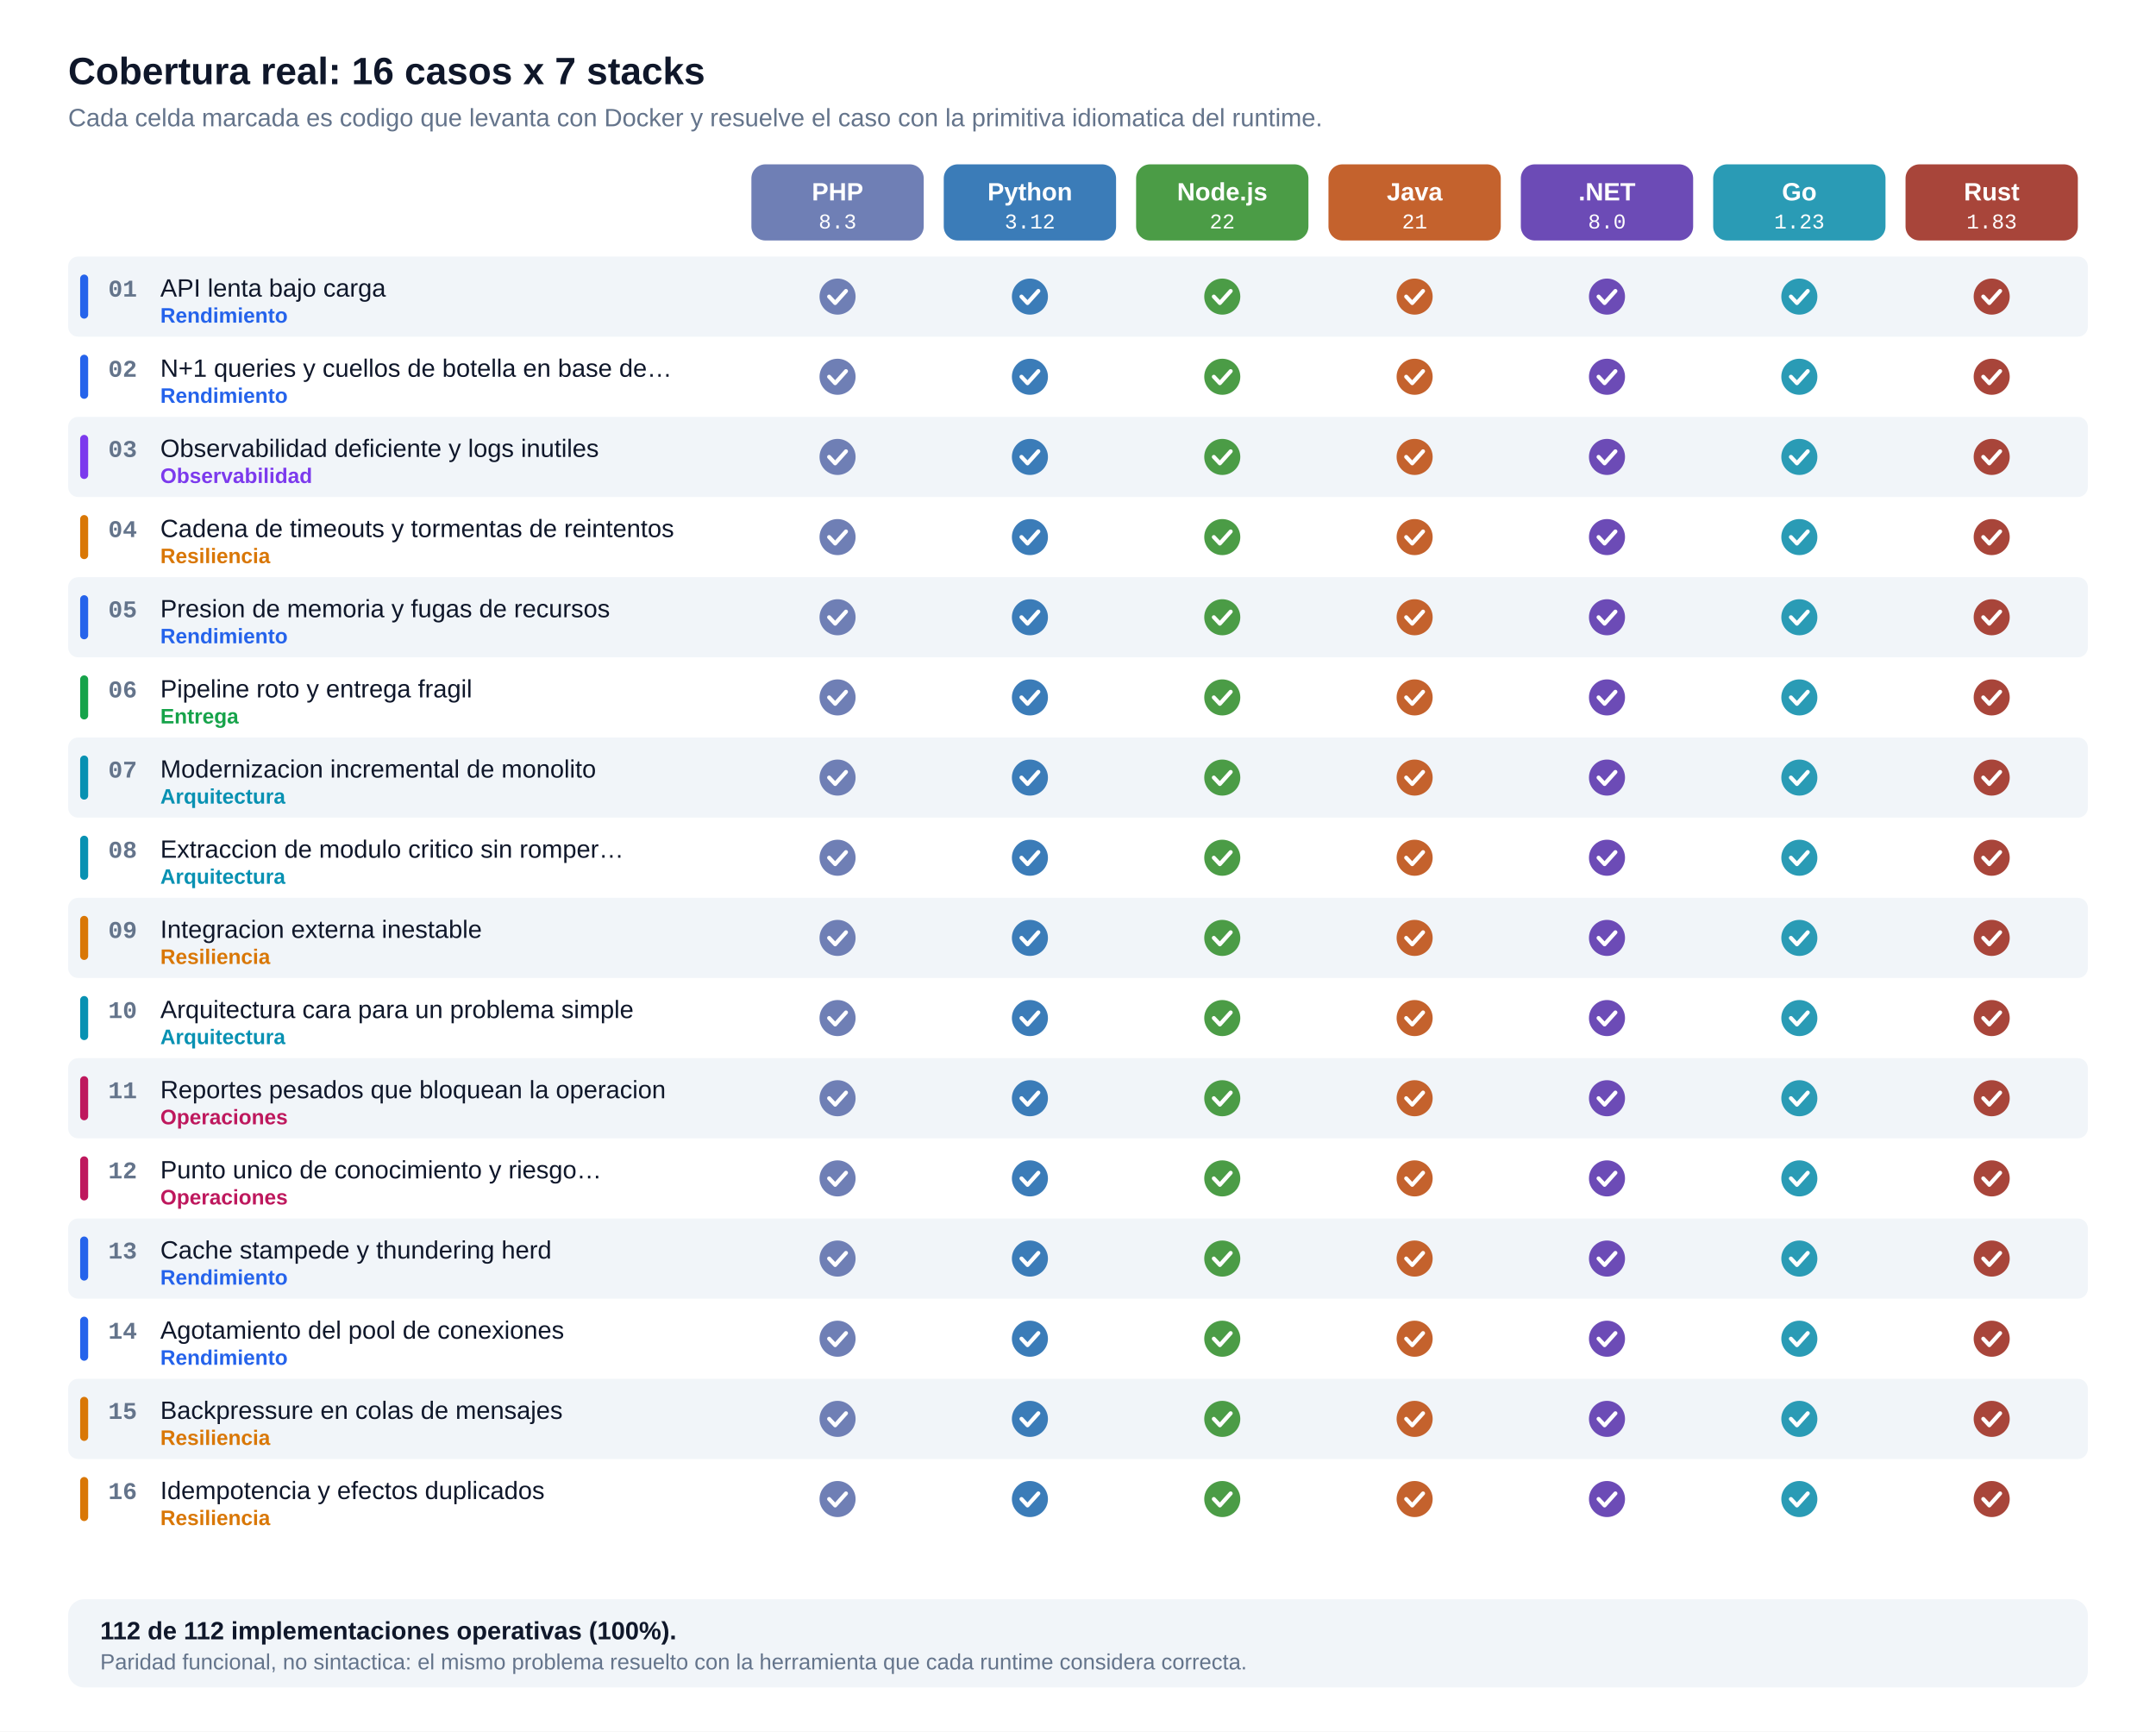
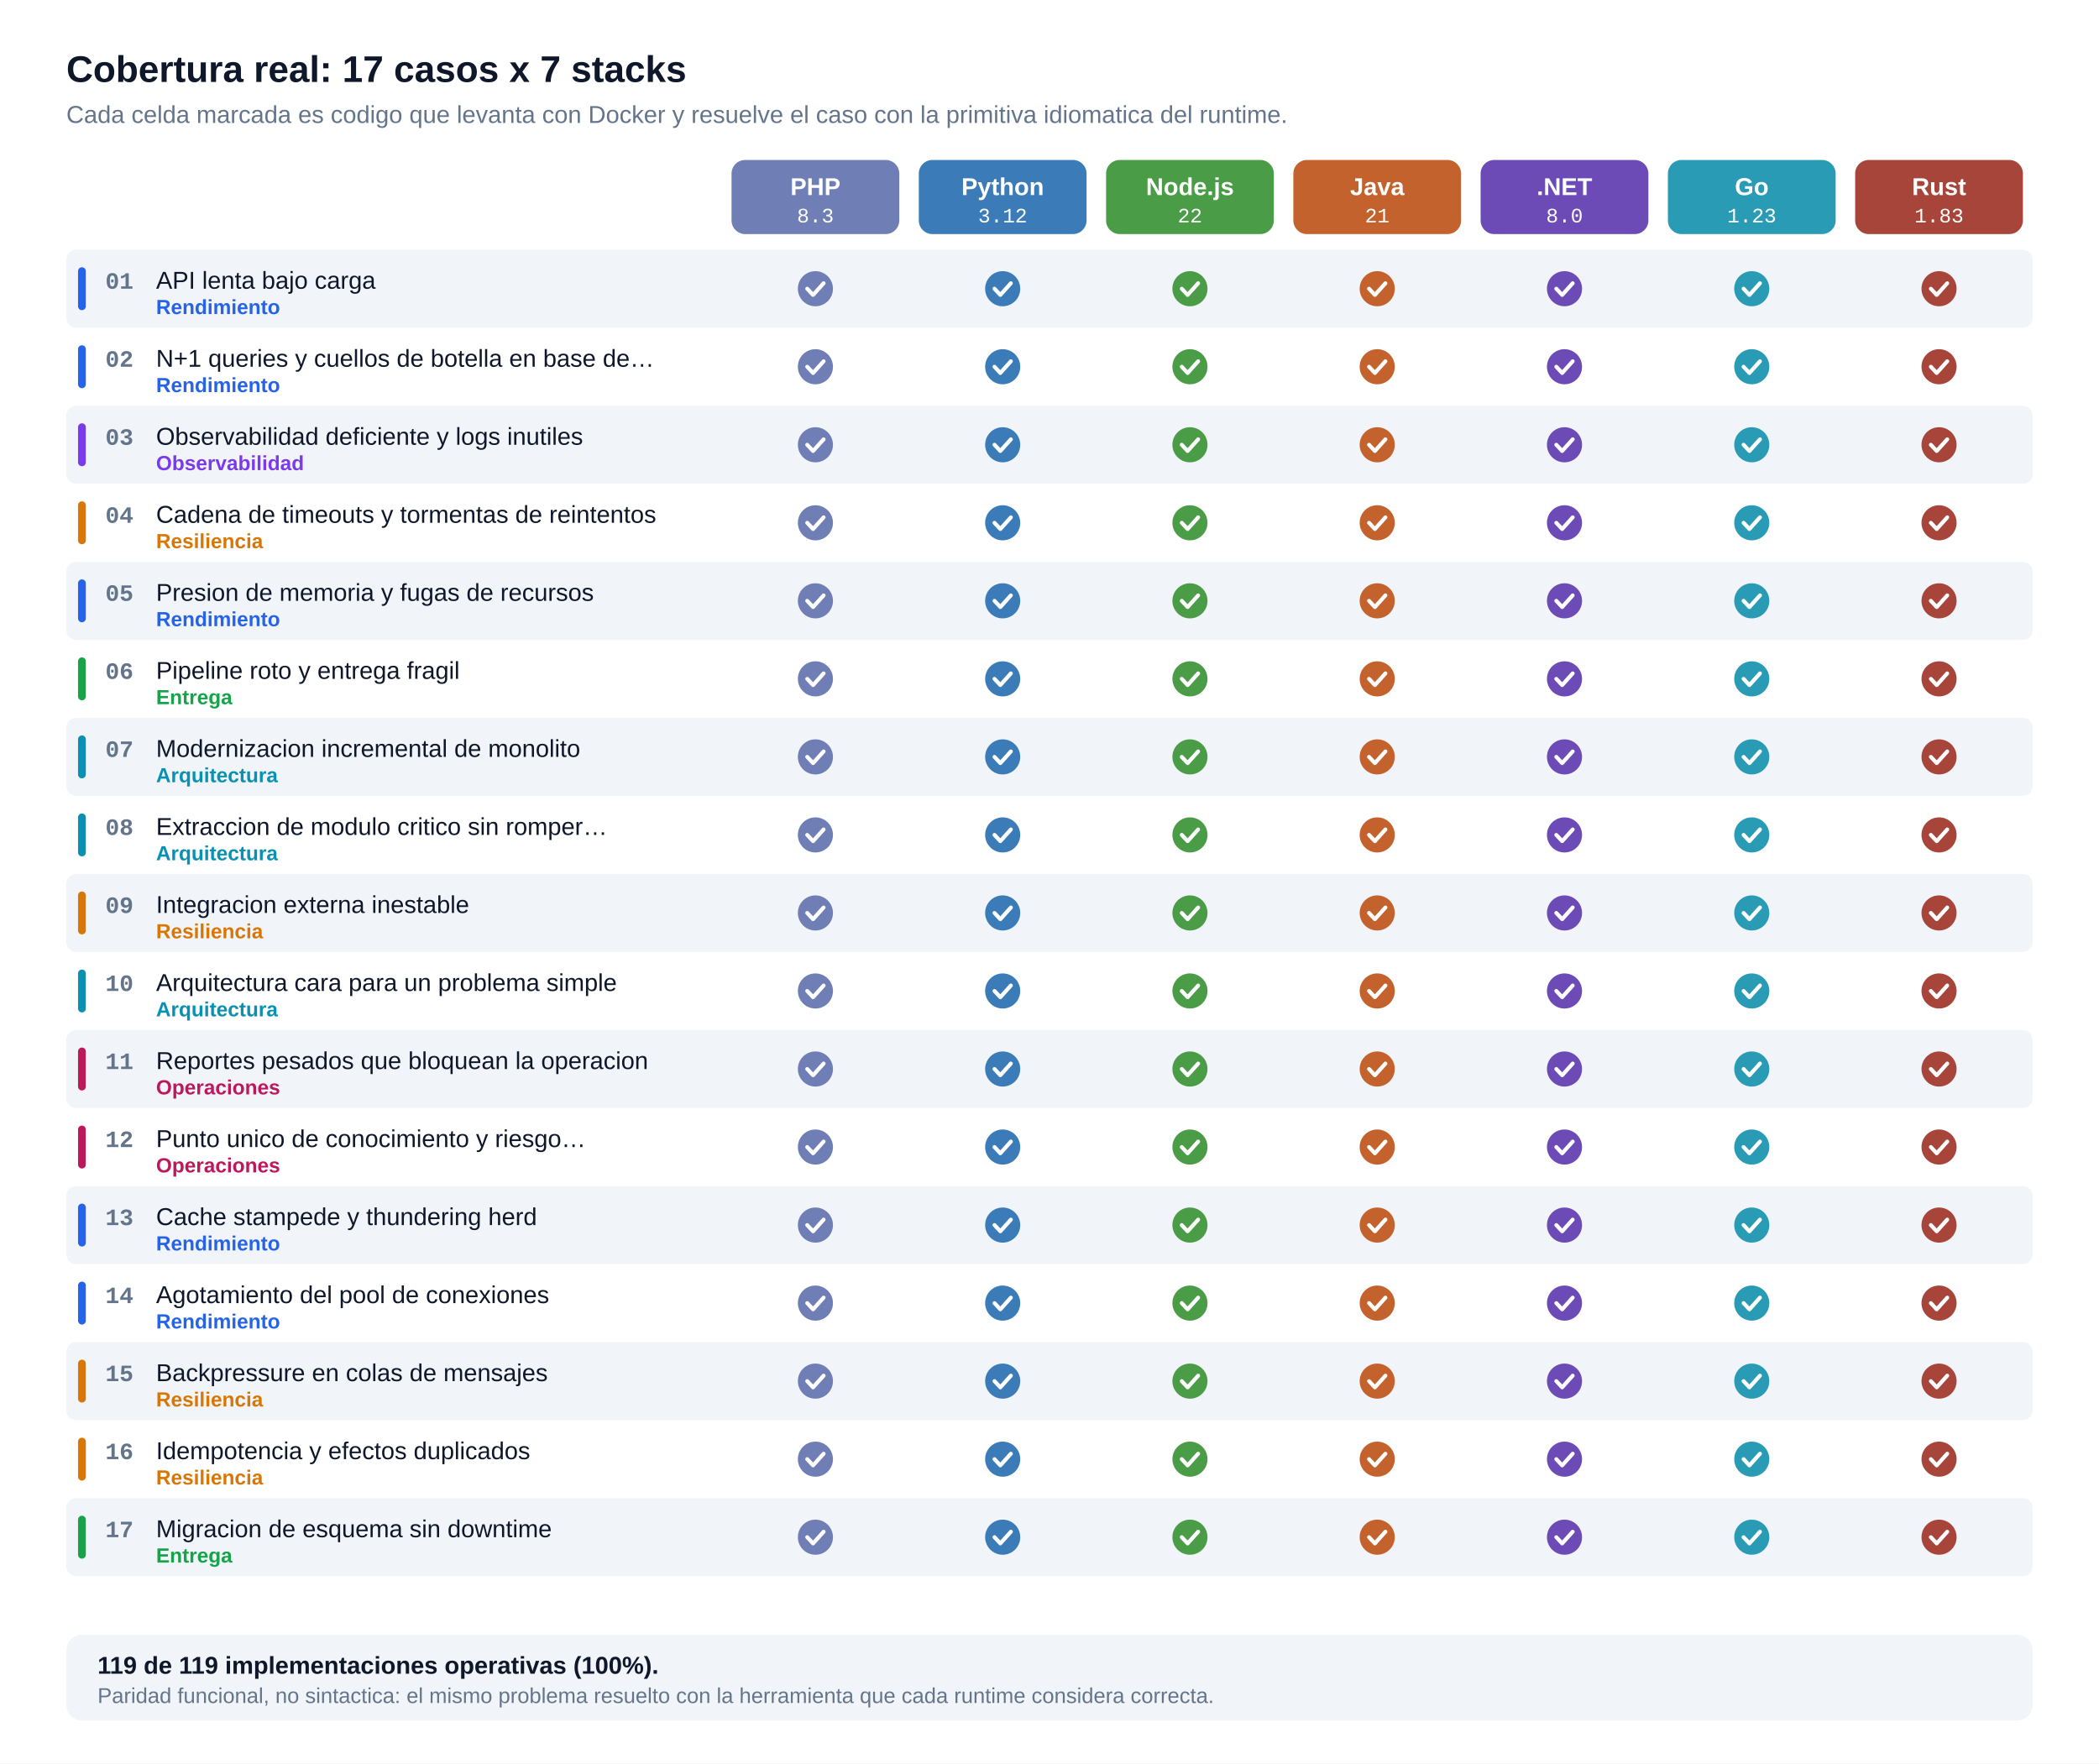
- <svg xmlns="http://www.w3.org/2000/svg" viewBox="0 0 1076 864" width="1076" height="864" role="img" aria-label="Matriz de cobertura de casos por stack">
+ <svg xmlns="http://www.w3.org/2000/svg" viewBox="0 0 1076 904" width="1076" height="904" role="img" aria-label="Matriz de cobertura de casos por stack">
  <defs>
    <marker id="arrowhead" markerWidth="9" markerHeight="7" refX="8" refY="3.5" orient="auto">
      <polygon points="0 0, 9 3.5, 0 7" fill="#2563eb" />
    </marker>
  </defs>
-   <rect x="0" y="0" width="1076" height="864" rx="0" ry="0" fill="#ffffff" stroke="none" stroke-width="1" />
-   <text x="34" y="42" font-family="Segoe UI, Helvetica Neue, Arial, sans-serif" font-size="19" fill="#0f172a" text-anchor="start" font-weight="600">Cobertura real: 16 casos x 7 stacks</text>
+   <rect x="0" y="0" width="1076" height="904" rx="0" ry="0" fill="#ffffff" stroke="none" stroke-width="1" />
+   <text x="34" y="42" font-family="Segoe UI, Helvetica Neue, Arial, sans-serif" font-size="19" fill="#0f172a" text-anchor="start" font-weight="600">Cobertura real: 17 casos x 7 stacks</text>
  <text x="34" y="63" font-family="Segoe UI, Helvetica Neue, Arial, sans-serif" font-size="12.5" fill="#64748b" text-anchor="start" font-weight="400">Cada celda marcada es codigo que levanta con Docker y resuelve el caso con la primitiva idiomatica del runtime.</text>
  <rect x="375" y="82" width="86" height="38" rx="7" ry="7" fill="#6f7fb5" stroke="none" stroke-width="1" />
  <text x="418.0" y="100" font-family="Segoe UI, Helvetica Neue, Arial, sans-serif" font-size="12.5" fill="#ffffff" text-anchor="middle" font-weight="600">PHP</text>
  <text x="418.0" y="114" font-family="SFMono-Regular, Consolas, Liberation Mono, monospace" font-size="10.5" fill="#ffffff" text-anchor="middle" font-weight="400">8.3</text>
  <rect x="471" y="82" width="86" height="38" rx="7" ry="7" fill="#3b7cb8" stroke="none" stroke-width="1" />
  <text x="514.0" y="100" font-family="Segoe UI, Helvetica Neue, Arial, sans-serif" font-size="12.5" fill="#ffffff" text-anchor="middle" font-weight="600">Python</text>
  <text x="514.0" y="114" font-family="SFMono-Regular, Consolas, Liberation Mono, monospace" font-size="10.5" fill="#ffffff" text-anchor="middle" font-weight="400">3.12</text>
  <rect x="567" y="82" width="86" height="38" rx="7" ry="7" fill="#4b9c46" stroke="none" stroke-width="1" />
  <text x="610.0" y="100" font-family="Segoe UI, Helvetica Neue, Arial, sans-serif" font-size="12.5" fill="#ffffff" text-anchor="middle" font-weight="600">Node.js</text>
  <text x="610.0" y="114" font-family="SFMono-Regular, Consolas, Liberation Mono, monospace" font-size="10.5" fill="#ffffff" text-anchor="middle" font-weight="400">22</text>
  <rect x="663" y="82" width="86" height="38" rx="7" ry="7" fill="#c4622d" stroke="none" stroke-width="1" />
  <text x="706.0" y="100" font-family="Segoe UI, Helvetica Neue, Arial, sans-serif" font-size="12.5" fill="#ffffff" text-anchor="middle" font-weight="600">Java</text>
  <text x="706.0" y="114" font-family="SFMono-Regular, Consolas, Liberation Mono, monospace" font-size="10.5" fill="#ffffff" text-anchor="middle" font-weight="400">21</text>
  <rect x="759" y="82" width="86" height="38" rx="7" ry="7" fill="#6c4bb6" stroke="none" stroke-width="1" />
  <text x="802.0" y="100" font-family="Segoe UI, Helvetica Neue, Arial, sans-serif" font-size="12.5" fill="#ffffff" text-anchor="middle" font-weight="600">.NET</text>
  <text x="802.0" y="114" font-family="SFMono-Regular, Consolas, Liberation Mono, monospace" font-size="10.5" fill="#ffffff" text-anchor="middle" font-weight="400">8.0</text>
  <rect x="855" y="82" width="86" height="38" rx="7" ry="7" fill="#2a9bb5" stroke="none" stroke-width="1" />
  <text x="898.0" y="100" font-family="Segoe UI, Helvetica Neue, Arial, sans-serif" font-size="12.5" fill="#ffffff" text-anchor="middle" font-weight="600">Go</text>
  <text x="898.0" y="114" font-family="SFMono-Regular, Consolas, Liberation Mono, monospace" font-size="10.5" fill="#ffffff" text-anchor="middle" font-weight="400">1.23</text>
  <rect x="951" y="82" width="86" height="38" rx="7" ry="7" fill="#a8453a" stroke="none" stroke-width="1" />
  <text x="994.0" y="100" font-family="Segoe UI, Helvetica Neue, Arial, sans-serif" font-size="12.5" fill="#ffffff" text-anchor="middle" font-weight="600">Rust</text>
  <text x="994.0" y="114" font-family="SFMono-Regular, Consolas, Liberation Mono, monospace" font-size="10.5" fill="#ffffff" text-anchor="middle" font-weight="400">1.83</text>
  <rect x="34" y="128" width="1008" height="40" rx="5" ry="5" fill="#f1f5f9" stroke="none" stroke-width="1" />
  <rect x="40" y="137" width="4" height="22" rx="2" ry="2" fill="#2563eb" stroke="none" stroke-width="1" />
  <text x="54" y="148" font-family="SFMono-Regular, Consolas, Liberation Mono, monospace" font-size="12" fill="#64748b" text-anchor="start" font-weight="600">01</text>
  <text x="80" y="148" font-family="Segoe UI, Helvetica Neue, Arial, sans-serif" font-size="12.5" fill="#0f172a" text-anchor="start" font-weight="400">API lenta bajo carga</text>
  <text x="80" y="161" font-family="Segoe UI, Helvetica Neue, Arial, sans-serif" font-size="10.5" fill="#2563eb" text-anchor="start" font-weight="600">Rendimiento</text>
  <circle cx="418.0" cy="148.0" r="9" fill="#6f7fb5" />
  <path d="M 413.8 148.0 l 3 3.2 l 5.4 -6" stroke="#ffffff" stroke-width="2" fill="none" stroke-linecap="round" stroke-linejoin="round" />
  <circle cx="514.0" cy="148.0" r="9" fill="#3b7cb8" />
  <path d="M 509.8 148.0 l 3 3.2 l 5.4 -6" stroke="#ffffff" stroke-width="2" fill="none" stroke-linecap="round" stroke-linejoin="round" />
  <circle cx="610.0" cy="148.0" r="9" fill="#4b9c46" />
  <path d="M 605.8 148.0 l 3 3.2 l 5.4 -6" stroke="#ffffff" stroke-width="2" fill="none" stroke-linecap="round" stroke-linejoin="round" />
  <circle cx="706.0" cy="148.0" r="9" fill="#c4622d" />
  <path d="M 701.8 148.0 l 3 3.2 l 5.4 -6" stroke="#ffffff" stroke-width="2" fill="none" stroke-linecap="round" stroke-linejoin="round" />
  <circle cx="802.0" cy="148.0" r="9" fill="#6c4bb6" />
  <path d="M 797.8 148.0 l 3 3.2 l 5.4 -6" stroke="#ffffff" stroke-width="2" fill="none" stroke-linecap="round" stroke-linejoin="round" />
  <circle cx="898.0" cy="148.0" r="9" fill="#2a9bb5" />
  <path d="M 893.8 148.0 l 3 3.2 l 5.4 -6" stroke="#ffffff" stroke-width="2" fill="none" stroke-linecap="round" stroke-linejoin="round" />
  <circle cx="994.0" cy="148.0" r="9" fill="#a8453a" />
  <path d="M 989.8 148.0 l 3 3.2 l 5.4 -6" stroke="#ffffff" stroke-width="2" fill="none" stroke-linecap="round" stroke-linejoin="round" />
  <rect x="40" y="177" width="4" height="22" rx="2" ry="2" fill="#2563eb" stroke="none" stroke-width="1" />
  <text x="54" y="188" font-family="SFMono-Regular, Consolas, Liberation Mono, monospace" font-size="12" fill="#64748b" text-anchor="start" font-weight="600">02</text>
  <text x="80" y="188" font-family="Segoe UI, Helvetica Neue, Arial, sans-serif" font-size="12.5" fill="#0f172a" text-anchor="start" font-weight="400">N+1 queries y cuellos de botella en base de…</text>
  <text x="80" y="201" font-family="Segoe UI, Helvetica Neue, Arial, sans-serif" font-size="10.5" fill="#2563eb" text-anchor="start" font-weight="600">Rendimiento</text>
  <circle cx="418.0" cy="188.0" r="9" fill="#6f7fb5" />
  <path d="M 413.8 188.0 l 3 3.2 l 5.4 -6" stroke="#ffffff" stroke-width="2" fill="none" stroke-linecap="round" stroke-linejoin="round" />
  <circle cx="514.0" cy="188.0" r="9" fill="#3b7cb8" />
  <path d="M 509.8 188.0 l 3 3.2 l 5.4 -6" stroke="#ffffff" stroke-width="2" fill="none" stroke-linecap="round" stroke-linejoin="round" />
  <circle cx="610.0" cy="188.0" r="9" fill="#4b9c46" />
  <path d="M 605.8 188.0 l 3 3.2 l 5.4 -6" stroke="#ffffff" stroke-width="2" fill="none" stroke-linecap="round" stroke-linejoin="round" />
  <circle cx="706.0" cy="188.0" r="9" fill="#c4622d" />
  <path d="M 701.8 188.0 l 3 3.2 l 5.4 -6" stroke="#ffffff" stroke-width="2" fill="none" stroke-linecap="round" stroke-linejoin="round" />
  <circle cx="802.0" cy="188.0" r="9" fill="#6c4bb6" />
  <path d="M 797.8 188.0 l 3 3.2 l 5.4 -6" stroke="#ffffff" stroke-width="2" fill="none" stroke-linecap="round" stroke-linejoin="round" />
  <circle cx="898.0" cy="188.0" r="9" fill="#2a9bb5" />
  <path d="M 893.8 188.0 l 3 3.2 l 5.4 -6" stroke="#ffffff" stroke-width="2" fill="none" stroke-linecap="round" stroke-linejoin="round" />
  <circle cx="994.0" cy="188.0" r="9" fill="#a8453a" />
  <path d="M 989.8 188.0 l 3 3.2 l 5.4 -6" stroke="#ffffff" stroke-width="2" fill="none" stroke-linecap="round" stroke-linejoin="round" />
  <rect x="34" y="208" width="1008" height="40" rx="5" ry="5" fill="#f1f5f9" stroke="none" stroke-width="1" />
  <rect x="40" y="217" width="4" height="22" rx="2" ry="2" fill="#7c3aed" stroke="none" stroke-width="1" />
  <text x="54" y="228" font-family="SFMono-Regular, Consolas, Liberation Mono, monospace" font-size="12" fill="#64748b" text-anchor="start" font-weight="600">03</text>
  <text x="80" y="228" font-family="Segoe UI, Helvetica Neue, Arial, sans-serif" font-size="12.5" fill="#0f172a" text-anchor="start" font-weight="400">Observabilidad deficiente y logs inutiles</text>
  <text x="80" y="241" font-family="Segoe UI, Helvetica Neue, Arial, sans-serif" font-size="10.5" fill="#7c3aed" text-anchor="start" font-weight="600">Observabilidad</text>
  <circle cx="418.0" cy="228.0" r="9" fill="#6f7fb5" />
  <path d="M 413.8 228.0 l 3 3.2 l 5.4 -6" stroke="#ffffff" stroke-width="2" fill="none" stroke-linecap="round" stroke-linejoin="round" />
  <circle cx="514.0" cy="228.0" r="9" fill="#3b7cb8" />
  <path d="M 509.8 228.0 l 3 3.2 l 5.4 -6" stroke="#ffffff" stroke-width="2" fill="none" stroke-linecap="round" stroke-linejoin="round" />
  <circle cx="610.0" cy="228.0" r="9" fill="#4b9c46" />
  <path d="M 605.8 228.0 l 3 3.2 l 5.4 -6" stroke="#ffffff" stroke-width="2" fill="none" stroke-linecap="round" stroke-linejoin="round" />
  <circle cx="706.0" cy="228.0" r="9" fill="#c4622d" />
  <path d="M 701.8 228.0 l 3 3.2 l 5.4 -6" stroke="#ffffff" stroke-width="2" fill="none" stroke-linecap="round" stroke-linejoin="round" />
  <circle cx="802.0" cy="228.0" r="9" fill="#6c4bb6" />
  <path d="M 797.8 228.0 l 3 3.2 l 5.4 -6" stroke="#ffffff" stroke-width="2" fill="none" stroke-linecap="round" stroke-linejoin="round" />
  <circle cx="898.0" cy="228.0" r="9" fill="#2a9bb5" />
  <path d="M 893.8 228.0 l 3 3.2 l 5.4 -6" stroke="#ffffff" stroke-width="2" fill="none" stroke-linecap="round" stroke-linejoin="round" />
  <circle cx="994.0" cy="228.0" r="9" fill="#a8453a" />
  <path d="M 989.8 228.0 l 3 3.2 l 5.4 -6" stroke="#ffffff" stroke-width="2" fill="none" stroke-linecap="round" stroke-linejoin="round" />
  <rect x="40" y="257" width="4" height="22" rx="2" ry="2" fill="#d97706" stroke="none" stroke-width="1" />
  <text x="54" y="268" font-family="SFMono-Regular, Consolas, Liberation Mono, monospace" font-size="12" fill="#64748b" text-anchor="start" font-weight="600">04</text>
  <text x="80" y="268" font-family="Segoe UI, Helvetica Neue, Arial, sans-serif" font-size="12.5" fill="#0f172a" text-anchor="start" font-weight="400">Cadena de timeouts y tormentas de reintentos</text>
  <text x="80" y="281" font-family="Segoe UI, Helvetica Neue, Arial, sans-serif" font-size="10.5" fill="#d97706" text-anchor="start" font-weight="600">Resiliencia</text>
  <circle cx="418.0" cy="268.0" r="9" fill="#6f7fb5" />
  <path d="M 413.8 268.0 l 3 3.2 l 5.4 -6" stroke="#ffffff" stroke-width="2" fill="none" stroke-linecap="round" stroke-linejoin="round" />
  <circle cx="514.0" cy="268.0" r="9" fill="#3b7cb8" />
  <path d="M 509.8 268.0 l 3 3.2 l 5.4 -6" stroke="#ffffff" stroke-width="2" fill="none" stroke-linecap="round" stroke-linejoin="round" />
  <circle cx="610.0" cy="268.0" r="9" fill="#4b9c46" />
  <path d="M 605.8 268.0 l 3 3.2 l 5.4 -6" stroke="#ffffff" stroke-width="2" fill="none" stroke-linecap="round" stroke-linejoin="round" />
  <circle cx="706.0" cy="268.0" r="9" fill="#c4622d" />
  <path d="M 701.8 268.0 l 3 3.2 l 5.4 -6" stroke="#ffffff" stroke-width="2" fill="none" stroke-linecap="round" stroke-linejoin="round" />
  <circle cx="802.0" cy="268.0" r="9" fill="#6c4bb6" />
  <path d="M 797.8 268.0 l 3 3.2 l 5.4 -6" stroke="#ffffff" stroke-width="2" fill="none" stroke-linecap="round" stroke-linejoin="round" />
  <circle cx="898.0" cy="268.0" r="9" fill="#2a9bb5" />
  <path d="M 893.8 268.0 l 3 3.2 l 5.4 -6" stroke="#ffffff" stroke-width="2" fill="none" stroke-linecap="round" stroke-linejoin="round" />
  <circle cx="994.0" cy="268.0" r="9" fill="#a8453a" />
  <path d="M 989.8 268.0 l 3 3.2 l 5.4 -6" stroke="#ffffff" stroke-width="2" fill="none" stroke-linecap="round" stroke-linejoin="round" />
  <rect x="34" y="288" width="1008" height="40" rx="5" ry="5" fill="#f1f5f9" stroke="none" stroke-width="1" />
  <rect x="40" y="297" width="4" height="22" rx="2" ry="2" fill="#2563eb" stroke="none" stroke-width="1" />
  <text x="54" y="308" font-family="SFMono-Regular, Consolas, Liberation Mono, monospace" font-size="12" fill="#64748b" text-anchor="start" font-weight="600">05</text>
  <text x="80" y="308" font-family="Segoe UI, Helvetica Neue, Arial, sans-serif" font-size="12.5" fill="#0f172a" text-anchor="start" font-weight="400">Presion de memoria y fugas de recursos</text>
  <text x="80" y="321" font-family="Segoe UI, Helvetica Neue, Arial, sans-serif" font-size="10.5" fill="#2563eb" text-anchor="start" font-weight="600">Rendimiento</text>
  <circle cx="418.0" cy="308.0" r="9" fill="#6f7fb5" />
  <path d="M 413.8 308.0 l 3 3.2 l 5.4 -6" stroke="#ffffff" stroke-width="2" fill="none" stroke-linecap="round" stroke-linejoin="round" />
  <circle cx="514.0" cy="308.0" r="9" fill="#3b7cb8" />
  <path d="M 509.8 308.0 l 3 3.2 l 5.4 -6" stroke="#ffffff" stroke-width="2" fill="none" stroke-linecap="round" stroke-linejoin="round" />
  <circle cx="610.0" cy="308.0" r="9" fill="#4b9c46" />
  <path d="M 605.8 308.0 l 3 3.2 l 5.4 -6" stroke="#ffffff" stroke-width="2" fill="none" stroke-linecap="round" stroke-linejoin="round" />
  <circle cx="706.0" cy="308.0" r="9" fill="#c4622d" />
  <path d="M 701.8 308.0 l 3 3.2 l 5.4 -6" stroke="#ffffff" stroke-width="2" fill="none" stroke-linecap="round" stroke-linejoin="round" />
  <circle cx="802.0" cy="308.0" r="9" fill="#6c4bb6" />
  <path d="M 797.8 308.0 l 3 3.2 l 5.4 -6" stroke="#ffffff" stroke-width="2" fill="none" stroke-linecap="round" stroke-linejoin="round" />
  <circle cx="898.0" cy="308.0" r="9" fill="#2a9bb5" />
  <path d="M 893.8 308.0 l 3 3.2 l 5.4 -6" stroke="#ffffff" stroke-width="2" fill="none" stroke-linecap="round" stroke-linejoin="round" />
  <circle cx="994.0" cy="308.0" r="9" fill="#a8453a" />
  <path d="M 989.8 308.0 l 3 3.2 l 5.4 -6" stroke="#ffffff" stroke-width="2" fill="none" stroke-linecap="round" stroke-linejoin="round" />
  <rect x="40" y="337" width="4" height="22" rx="2" ry="2" fill="#16a34a" stroke="none" stroke-width="1" />
  <text x="54" y="348" font-family="SFMono-Regular, Consolas, Liberation Mono, monospace" font-size="12" fill="#64748b" text-anchor="start" font-weight="600">06</text>
  <text x="80" y="348" font-family="Segoe UI, Helvetica Neue, Arial, sans-serif" font-size="12.5" fill="#0f172a" text-anchor="start" font-weight="400">Pipeline roto y entrega fragil</text>
  <text x="80" y="361" font-family="Segoe UI, Helvetica Neue, Arial, sans-serif" font-size="10.5" fill="#16a34a" text-anchor="start" font-weight="600">Entrega</text>
  <circle cx="418.0" cy="348.0" r="9" fill="#6f7fb5" />
  <path d="M 413.8 348.0 l 3 3.2 l 5.4 -6" stroke="#ffffff" stroke-width="2" fill="none" stroke-linecap="round" stroke-linejoin="round" />
  <circle cx="514.0" cy="348.0" r="9" fill="#3b7cb8" />
  <path d="M 509.8 348.0 l 3 3.2 l 5.4 -6" stroke="#ffffff" stroke-width="2" fill="none" stroke-linecap="round" stroke-linejoin="round" />
  <circle cx="610.0" cy="348.0" r="9" fill="#4b9c46" />
  <path d="M 605.8 348.0 l 3 3.2 l 5.4 -6" stroke="#ffffff" stroke-width="2" fill="none" stroke-linecap="round" stroke-linejoin="round" />
  <circle cx="706.0" cy="348.0" r="9" fill="#c4622d" />
  <path d="M 701.8 348.0 l 3 3.2 l 5.4 -6" stroke="#ffffff" stroke-width="2" fill="none" stroke-linecap="round" stroke-linejoin="round" />
  <circle cx="802.0" cy="348.0" r="9" fill="#6c4bb6" />
  <path d="M 797.8 348.0 l 3 3.2 l 5.4 -6" stroke="#ffffff" stroke-width="2" fill="none" stroke-linecap="round" stroke-linejoin="round" />
  <circle cx="898.0" cy="348.0" r="9" fill="#2a9bb5" />
  <path d="M 893.8 348.0 l 3 3.2 l 5.4 -6" stroke="#ffffff" stroke-width="2" fill="none" stroke-linecap="round" stroke-linejoin="round" />
  <circle cx="994.0" cy="348.0" r="9" fill="#a8453a" />
  <path d="M 989.8 348.0 l 3 3.2 l 5.4 -6" stroke="#ffffff" stroke-width="2" fill="none" stroke-linecap="round" stroke-linejoin="round" />
  <rect x="34" y="368" width="1008" height="40" rx="5" ry="5" fill="#f1f5f9" stroke="none" stroke-width="1" />
  <rect x="40" y="377" width="4" height="22" rx="2" ry="2" fill="#0891b2" stroke="none" stroke-width="1" />
  <text x="54" y="388" font-family="SFMono-Regular, Consolas, Liberation Mono, monospace" font-size="12" fill="#64748b" text-anchor="start" font-weight="600">07</text>
  <text x="80" y="388" font-family="Segoe UI, Helvetica Neue, Arial, sans-serif" font-size="12.5" fill="#0f172a" text-anchor="start" font-weight="400">Modernizacion incremental de monolito</text>
  <text x="80" y="401" font-family="Segoe UI, Helvetica Neue, Arial, sans-serif" font-size="10.5" fill="#0891b2" text-anchor="start" font-weight="600">Arquitectura</text>
  <circle cx="418.0" cy="388.0" r="9" fill="#6f7fb5" />
  <path d="M 413.8 388.0 l 3 3.2 l 5.4 -6" stroke="#ffffff" stroke-width="2" fill="none" stroke-linecap="round" stroke-linejoin="round" />
  <circle cx="514.0" cy="388.0" r="9" fill="#3b7cb8" />
  <path d="M 509.8 388.0 l 3 3.2 l 5.4 -6" stroke="#ffffff" stroke-width="2" fill="none" stroke-linecap="round" stroke-linejoin="round" />
  <circle cx="610.0" cy="388.0" r="9" fill="#4b9c46" />
  <path d="M 605.8 388.0 l 3 3.2 l 5.4 -6" stroke="#ffffff" stroke-width="2" fill="none" stroke-linecap="round" stroke-linejoin="round" />
  <circle cx="706.0" cy="388.0" r="9" fill="#c4622d" />
  <path d="M 701.8 388.0 l 3 3.2 l 5.4 -6" stroke="#ffffff" stroke-width="2" fill="none" stroke-linecap="round" stroke-linejoin="round" />
  <circle cx="802.0" cy="388.0" r="9" fill="#6c4bb6" />
  <path d="M 797.8 388.0 l 3 3.2 l 5.4 -6" stroke="#ffffff" stroke-width="2" fill="none" stroke-linecap="round" stroke-linejoin="round" />
  <circle cx="898.0" cy="388.0" r="9" fill="#2a9bb5" />
  <path d="M 893.8 388.0 l 3 3.2 l 5.4 -6" stroke="#ffffff" stroke-width="2" fill="none" stroke-linecap="round" stroke-linejoin="round" />
  <circle cx="994.0" cy="388.0" r="9" fill="#a8453a" />
  <path d="M 989.8 388.0 l 3 3.2 l 5.4 -6" stroke="#ffffff" stroke-width="2" fill="none" stroke-linecap="round" stroke-linejoin="round" />
  <rect x="40" y="417" width="4" height="22" rx="2" ry="2" fill="#0891b2" stroke="none" stroke-width="1" />
  <text x="54" y="428" font-family="SFMono-Regular, Consolas, Liberation Mono, monospace" font-size="12" fill="#64748b" text-anchor="start" font-weight="600">08</text>
  <text x="80" y="428" font-family="Segoe UI, Helvetica Neue, Arial, sans-serif" font-size="12.5" fill="#0f172a" text-anchor="start" font-weight="400">Extraccion de modulo critico sin romper…</text>
  <text x="80" y="441" font-family="Segoe UI, Helvetica Neue, Arial, sans-serif" font-size="10.5" fill="#0891b2" text-anchor="start" font-weight="600">Arquitectura</text>
  <circle cx="418.0" cy="428.0" r="9" fill="#6f7fb5" />
  <path d="M 413.8 428.0 l 3 3.2 l 5.4 -6" stroke="#ffffff" stroke-width="2" fill="none" stroke-linecap="round" stroke-linejoin="round" />
  <circle cx="514.0" cy="428.0" r="9" fill="#3b7cb8" />
  <path d="M 509.8 428.0 l 3 3.2 l 5.4 -6" stroke="#ffffff" stroke-width="2" fill="none" stroke-linecap="round" stroke-linejoin="round" />
  <circle cx="610.0" cy="428.0" r="9" fill="#4b9c46" />
  <path d="M 605.8 428.0 l 3 3.2 l 5.4 -6" stroke="#ffffff" stroke-width="2" fill="none" stroke-linecap="round" stroke-linejoin="round" />
  <circle cx="706.0" cy="428.0" r="9" fill="#c4622d" />
  <path d="M 701.8 428.0 l 3 3.2 l 5.4 -6" stroke="#ffffff" stroke-width="2" fill="none" stroke-linecap="round" stroke-linejoin="round" />
  <circle cx="802.0" cy="428.0" r="9" fill="#6c4bb6" />
  <path d="M 797.8 428.0 l 3 3.2 l 5.4 -6" stroke="#ffffff" stroke-width="2" fill="none" stroke-linecap="round" stroke-linejoin="round" />
  <circle cx="898.0" cy="428.0" r="9" fill="#2a9bb5" />
  <path d="M 893.8 428.0 l 3 3.2 l 5.4 -6" stroke="#ffffff" stroke-width="2" fill="none" stroke-linecap="round" stroke-linejoin="round" />
  <circle cx="994.0" cy="428.0" r="9" fill="#a8453a" />
  <path d="M 989.8 428.0 l 3 3.2 l 5.4 -6" stroke="#ffffff" stroke-width="2" fill="none" stroke-linecap="round" stroke-linejoin="round" />
  <rect x="34" y="448" width="1008" height="40" rx="5" ry="5" fill="#f1f5f9" stroke="none" stroke-width="1" />
  <rect x="40" y="457" width="4" height="22" rx="2" ry="2" fill="#d97706" stroke="none" stroke-width="1" />
  <text x="54" y="468" font-family="SFMono-Regular, Consolas, Liberation Mono, monospace" font-size="12" fill="#64748b" text-anchor="start" font-weight="600">09</text>
  <text x="80" y="468" font-family="Segoe UI, Helvetica Neue, Arial, sans-serif" font-size="12.5" fill="#0f172a" text-anchor="start" font-weight="400">Integracion externa inestable</text>
  <text x="80" y="481" font-family="Segoe UI, Helvetica Neue, Arial, sans-serif" font-size="10.5" fill="#d97706" text-anchor="start" font-weight="600">Resiliencia</text>
  <circle cx="418.0" cy="468.0" r="9" fill="#6f7fb5" />
  <path d="M 413.8 468.0 l 3 3.2 l 5.4 -6" stroke="#ffffff" stroke-width="2" fill="none" stroke-linecap="round" stroke-linejoin="round" />
  <circle cx="514.0" cy="468.0" r="9" fill="#3b7cb8" />
  <path d="M 509.8 468.0 l 3 3.2 l 5.4 -6" stroke="#ffffff" stroke-width="2" fill="none" stroke-linecap="round" stroke-linejoin="round" />
  <circle cx="610.0" cy="468.0" r="9" fill="#4b9c46" />
  <path d="M 605.8 468.0 l 3 3.2 l 5.4 -6" stroke="#ffffff" stroke-width="2" fill="none" stroke-linecap="round" stroke-linejoin="round" />
  <circle cx="706.0" cy="468.0" r="9" fill="#c4622d" />
  <path d="M 701.8 468.0 l 3 3.2 l 5.4 -6" stroke="#ffffff" stroke-width="2" fill="none" stroke-linecap="round" stroke-linejoin="round" />
  <circle cx="802.0" cy="468.0" r="9" fill="#6c4bb6" />
  <path d="M 797.8 468.0 l 3 3.2 l 5.4 -6" stroke="#ffffff" stroke-width="2" fill="none" stroke-linecap="round" stroke-linejoin="round" />
  <circle cx="898.0" cy="468.0" r="9" fill="#2a9bb5" />
  <path d="M 893.8 468.0 l 3 3.2 l 5.4 -6" stroke="#ffffff" stroke-width="2" fill="none" stroke-linecap="round" stroke-linejoin="round" />
  <circle cx="994.0" cy="468.0" r="9" fill="#a8453a" />
  <path d="M 989.8 468.0 l 3 3.2 l 5.4 -6" stroke="#ffffff" stroke-width="2" fill="none" stroke-linecap="round" stroke-linejoin="round" />
  <rect x="40" y="497" width="4" height="22" rx="2" ry="2" fill="#0891b2" stroke="none" stroke-width="1" />
  <text x="54" y="508" font-family="SFMono-Regular, Consolas, Liberation Mono, monospace" font-size="12" fill="#64748b" text-anchor="start" font-weight="600">10</text>
  <text x="80" y="508" font-family="Segoe UI, Helvetica Neue, Arial, sans-serif" font-size="12.5" fill="#0f172a" text-anchor="start" font-weight="400">Arquitectura cara para un problema simple</text>
  <text x="80" y="521" font-family="Segoe UI, Helvetica Neue, Arial, sans-serif" font-size="10.5" fill="#0891b2" text-anchor="start" font-weight="600">Arquitectura</text>
  <circle cx="418.0" cy="508.0" r="9" fill="#6f7fb5" />
  <path d="M 413.8 508.0 l 3 3.2 l 5.4 -6" stroke="#ffffff" stroke-width="2" fill="none" stroke-linecap="round" stroke-linejoin="round" />
  <circle cx="514.0" cy="508.0" r="9" fill="#3b7cb8" />
  <path d="M 509.8 508.0 l 3 3.2 l 5.4 -6" stroke="#ffffff" stroke-width="2" fill="none" stroke-linecap="round" stroke-linejoin="round" />
  <circle cx="610.0" cy="508.0" r="9" fill="#4b9c46" />
  <path d="M 605.8 508.0 l 3 3.2 l 5.4 -6" stroke="#ffffff" stroke-width="2" fill="none" stroke-linecap="round" stroke-linejoin="round" />
  <circle cx="706.0" cy="508.0" r="9" fill="#c4622d" />
  <path d="M 701.8 508.0 l 3 3.2 l 5.4 -6" stroke="#ffffff" stroke-width="2" fill="none" stroke-linecap="round" stroke-linejoin="round" />
  <circle cx="802.0" cy="508.0" r="9" fill="#6c4bb6" />
  <path d="M 797.8 508.0 l 3 3.2 l 5.4 -6" stroke="#ffffff" stroke-width="2" fill="none" stroke-linecap="round" stroke-linejoin="round" />
  <circle cx="898.0" cy="508.0" r="9" fill="#2a9bb5" />
  <path d="M 893.8 508.0 l 3 3.2 l 5.4 -6" stroke="#ffffff" stroke-width="2" fill="none" stroke-linecap="round" stroke-linejoin="round" />
  <circle cx="994.0" cy="508.0" r="9" fill="#a8453a" />
  <path d="M 989.8 508.0 l 3 3.2 l 5.4 -6" stroke="#ffffff" stroke-width="2" fill="none" stroke-linecap="round" stroke-linejoin="round" />
  <rect x="34" y="528" width="1008" height="40" rx="5" ry="5" fill="#f1f5f9" stroke="none" stroke-width="1" />
  <rect x="40" y="537" width="4" height="22" rx="2" ry="2" fill="#be185d" stroke="none" stroke-width="1" />
  <text x="54" y="548" font-family="SFMono-Regular, Consolas, Liberation Mono, monospace" font-size="12" fill="#64748b" text-anchor="start" font-weight="600">11</text>
  <text x="80" y="548" font-family="Segoe UI, Helvetica Neue, Arial, sans-serif" font-size="12.5" fill="#0f172a" text-anchor="start" font-weight="400">Reportes pesados que bloquean la operacion</text>
  <text x="80" y="561" font-family="Segoe UI, Helvetica Neue, Arial, sans-serif" font-size="10.5" fill="#be185d" text-anchor="start" font-weight="600">Operaciones</text>
  <circle cx="418.0" cy="548.0" r="9" fill="#6f7fb5" />
  <path d="M 413.8 548.0 l 3 3.2 l 5.4 -6" stroke="#ffffff" stroke-width="2" fill="none" stroke-linecap="round" stroke-linejoin="round" />
  <circle cx="514.0" cy="548.0" r="9" fill="#3b7cb8" />
  <path d="M 509.8 548.0 l 3 3.2 l 5.4 -6" stroke="#ffffff" stroke-width="2" fill="none" stroke-linecap="round" stroke-linejoin="round" />
  <circle cx="610.0" cy="548.0" r="9" fill="#4b9c46" />
  <path d="M 605.8 548.0 l 3 3.2 l 5.4 -6" stroke="#ffffff" stroke-width="2" fill="none" stroke-linecap="round" stroke-linejoin="round" />
  <circle cx="706.0" cy="548.0" r="9" fill="#c4622d" />
  <path d="M 701.8 548.0 l 3 3.2 l 5.4 -6" stroke="#ffffff" stroke-width="2" fill="none" stroke-linecap="round" stroke-linejoin="round" />
  <circle cx="802.0" cy="548.0" r="9" fill="#6c4bb6" />
  <path d="M 797.8 548.0 l 3 3.2 l 5.4 -6" stroke="#ffffff" stroke-width="2" fill="none" stroke-linecap="round" stroke-linejoin="round" />
  <circle cx="898.0" cy="548.0" r="9" fill="#2a9bb5" />
  <path d="M 893.8 548.0 l 3 3.2 l 5.4 -6" stroke="#ffffff" stroke-width="2" fill="none" stroke-linecap="round" stroke-linejoin="round" />
  <circle cx="994.0" cy="548.0" r="9" fill="#a8453a" />
  <path d="M 989.8 548.0 l 3 3.2 l 5.4 -6" stroke="#ffffff" stroke-width="2" fill="none" stroke-linecap="round" stroke-linejoin="round" />
  <rect x="40" y="577" width="4" height="22" rx="2" ry="2" fill="#be185d" stroke="none" stroke-width="1" />
  <text x="54" y="588" font-family="SFMono-Regular, Consolas, Liberation Mono, monospace" font-size="12" fill="#64748b" text-anchor="start" font-weight="600">12</text>
  <text x="80" y="588" font-family="Segoe UI, Helvetica Neue, Arial, sans-serif" font-size="12.5" fill="#0f172a" text-anchor="start" font-weight="400">Punto unico de conocimiento y riesgo…</text>
  <text x="80" y="601" font-family="Segoe UI, Helvetica Neue, Arial, sans-serif" font-size="10.5" fill="#be185d" text-anchor="start" font-weight="600">Operaciones</text>
  <circle cx="418.0" cy="588.0" r="9" fill="#6f7fb5" />
  <path d="M 413.8 588.0 l 3 3.2 l 5.4 -6" stroke="#ffffff" stroke-width="2" fill="none" stroke-linecap="round" stroke-linejoin="round" />
  <circle cx="514.0" cy="588.0" r="9" fill="#3b7cb8" />
  <path d="M 509.8 588.0 l 3 3.2 l 5.4 -6" stroke="#ffffff" stroke-width="2" fill="none" stroke-linecap="round" stroke-linejoin="round" />
  <circle cx="610.0" cy="588.0" r="9" fill="#4b9c46" />
  <path d="M 605.8 588.0 l 3 3.2 l 5.4 -6" stroke="#ffffff" stroke-width="2" fill="none" stroke-linecap="round" stroke-linejoin="round" />
  <circle cx="706.0" cy="588.0" r="9" fill="#c4622d" />
  <path d="M 701.8 588.0 l 3 3.2 l 5.4 -6" stroke="#ffffff" stroke-width="2" fill="none" stroke-linecap="round" stroke-linejoin="round" />
  <circle cx="802.0" cy="588.0" r="9" fill="#6c4bb6" />
  <path d="M 797.8 588.0 l 3 3.2 l 5.4 -6" stroke="#ffffff" stroke-width="2" fill="none" stroke-linecap="round" stroke-linejoin="round" />
  <circle cx="898.0" cy="588.0" r="9" fill="#2a9bb5" />
  <path d="M 893.8 588.0 l 3 3.2 l 5.4 -6" stroke="#ffffff" stroke-width="2" fill="none" stroke-linecap="round" stroke-linejoin="round" />
  <circle cx="994.0" cy="588.0" r="9" fill="#a8453a" />
  <path d="M 989.8 588.0 l 3 3.2 l 5.4 -6" stroke="#ffffff" stroke-width="2" fill="none" stroke-linecap="round" stroke-linejoin="round" />
  <rect x="34" y="608" width="1008" height="40" rx="5" ry="5" fill="#f1f5f9" stroke="none" stroke-width="1" />
  <rect x="40" y="617" width="4" height="22" rx="2" ry="2" fill="#2563eb" stroke="none" stroke-width="1" />
  <text x="54" y="628" font-family="SFMono-Regular, Consolas, Liberation Mono, monospace" font-size="12" fill="#64748b" text-anchor="start" font-weight="600">13</text>
  <text x="80" y="628" font-family="Segoe UI, Helvetica Neue, Arial, sans-serif" font-size="12.5" fill="#0f172a" text-anchor="start" font-weight="400">Cache stampede y thundering herd</text>
  <text x="80" y="641" font-family="Segoe UI, Helvetica Neue, Arial, sans-serif" font-size="10.5" fill="#2563eb" text-anchor="start" font-weight="600">Rendimiento</text>
  <circle cx="418.0" cy="628.0" r="9" fill="#6f7fb5" />
  <path d="M 413.8 628.0 l 3 3.2 l 5.4 -6" stroke="#ffffff" stroke-width="2" fill="none" stroke-linecap="round" stroke-linejoin="round" />
  <circle cx="514.0" cy="628.0" r="9" fill="#3b7cb8" />
  <path d="M 509.8 628.0 l 3 3.2 l 5.4 -6" stroke="#ffffff" stroke-width="2" fill="none" stroke-linecap="round" stroke-linejoin="round" />
  <circle cx="610.0" cy="628.0" r="9" fill="#4b9c46" />
  <path d="M 605.8 628.0 l 3 3.2 l 5.4 -6" stroke="#ffffff" stroke-width="2" fill="none" stroke-linecap="round" stroke-linejoin="round" />
  <circle cx="706.0" cy="628.0" r="9" fill="#c4622d" />
  <path d="M 701.8 628.0 l 3 3.2 l 5.4 -6" stroke="#ffffff" stroke-width="2" fill="none" stroke-linecap="round" stroke-linejoin="round" />
  <circle cx="802.0" cy="628.0" r="9" fill="#6c4bb6" />
  <path d="M 797.8 628.0 l 3 3.2 l 5.4 -6" stroke="#ffffff" stroke-width="2" fill="none" stroke-linecap="round" stroke-linejoin="round" />
  <circle cx="898.0" cy="628.0" r="9" fill="#2a9bb5" />
  <path d="M 893.8 628.0 l 3 3.2 l 5.4 -6" stroke="#ffffff" stroke-width="2" fill="none" stroke-linecap="round" stroke-linejoin="round" />
  <circle cx="994.0" cy="628.0" r="9" fill="#a8453a" />
  <path d="M 989.8 628.0 l 3 3.2 l 5.4 -6" stroke="#ffffff" stroke-width="2" fill="none" stroke-linecap="round" stroke-linejoin="round" />
  <rect x="40" y="657" width="4" height="22" rx="2" ry="2" fill="#2563eb" stroke="none" stroke-width="1" />
  <text x="54" y="668" font-family="SFMono-Regular, Consolas, Liberation Mono, monospace" font-size="12" fill="#64748b" text-anchor="start" font-weight="600">14</text>
  <text x="80" y="668" font-family="Segoe UI, Helvetica Neue, Arial, sans-serif" font-size="12.5" fill="#0f172a" text-anchor="start" font-weight="400">Agotamiento del pool de conexiones</text>
  <text x="80" y="681" font-family="Segoe UI, Helvetica Neue, Arial, sans-serif" font-size="10.5" fill="#2563eb" text-anchor="start" font-weight="600">Rendimiento</text>
  <circle cx="418.0" cy="668.0" r="9" fill="#6f7fb5" />
  <path d="M 413.8 668.0 l 3 3.2 l 5.4 -6" stroke="#ffffff" stroke-width="2" fill="none" stroke-linecap="round" stroke-linejoin="round" />
  <circle cx="514.0" cy="668.0" r="9" fill="#3b7cb8" />
  <path d="M 509.8 668.0 l 3 3.2 l 5.4 -6" stroke="#ffffff" stroke-width="2" fill="none" stroke-linecap="round" stroke-linejoin="round" />
  <circle cx="610.0" cy="668.0" r="9" fill="#4b9c46" />
  <path d="M 605.8 668.0 l 3 3.2 l 5.4 -6" stroke="#ffffff" stroke-width="2" fill="none" stroke-linecap="round" stroke-linejoin="round" />
  <circle cx="706.0" cy="668.0" r="9" fill="#c4622d" />
  <path d="M 701.8 668.0 l 3 3.2 l 5.4 -6" stroke="#ffffff" stroke-width="2" fill="none" stroke-linecap="round" stroke-linejoin="round" />
  <circle cx="802.0" cy="668.0" r="9" fill="#6c4bb6" />
  <path d="M 797.8 668.0 l 3 3.2 l 5.4 -6" stroke="#ffffff" stroke-width="2" fill="none" stroke-linecap="round" stroke-linejoin="round" />
  <circle cx="898.0" cy="668.0" r="9" fill="#2a9bb5" />
  <path d="M 893.8 668.0 l 3 3.2 l 5.4 -6" stroke="#ffffff" stroke-width="2" fill="none" stroke-linecap="round" stroke-linejoin="round" />
  <circle cx="994.0" cy="668.0" r="9" fill="#a8453a" />
  <path d="M 989.8 668.0 l 3 3.2 l 5.4 -6" stroke="#ffffff" stroke-width="2" fill="none" stroke-linecap="round" stroke-linejoin="round" />
  <rect x="34" y="688" width="1008" height="40" rx="5" ry="5" fill="#f1f5f9" stroke="none" stroke-width="1" />
  <rect x="40" y="697" width="4" height="22" rx="2" ry="2" fill="#d97706" stroke="none" stroke-width="1" />
  <text x="54" y="708" font-family="SFMono-Regular, Consolas, Liberation Mono, monospace" font-size="12" fill="#64748b" text-anchor="start" font-weight="600">15</text>
  <text x="80" y="708" font-family="Segoe UI, Helvetica Neue, Arial, sans-serif" font-size="12.5" fill="#0f172a" text-anchor="start" font-weight="400">Backpressure en colas de mensajes</text>
  <text x="80" y="721" font-family="Segoe UI, Helvetica Neue, Arial, sans-serif" font-size="10.5" fill="#d97706" text-anchor="start" font-weight="600">Resiliencia</text>
  <circle cx="418.0" cy="708.0" r="9" fill="#6f7fb5" />
  <path d="M 413.8 708.0 l 3 3.2 l 5.4 -6" stroke="#ffffff" stroke-width="2" fill="none" stroke-linecap="round" stroke-linejoin="round" />
  <circle cx="514.0" cy="708.0" r="9" fill="#3b7cb8" />
  <path d="M 509.8 708.0 l 3 3.2 l 5.4 -6" stroke="#ffffff" stroke-width="2" fill="none" stroke-linecap="round" stroke-linejoin="round" />
  <circle cx="610.0" cy="708.0" r="9" fill="#4b9c46" />
  <path d="M 605.8 708.0 l 3 3.2 l 5.4 -6" stroke="#ffffff" stroke-width="2" fill="none" stroke-linecap="round" stroke-linejoin="round" />
  <circle cx="706.0" cy="708.0" r="9" fill="#c4622d" />
  <path d="M 701.8 708.0 l 3 3.2 l 5.4 -6" stroke="#ffffff" stroke-width="2" fill="none" stroke-linecap="round" stroke-linejoin="round" />
  <circle cx="802.0" cy="708.0" r="9" fill="#6c4bb6" />
  <path d="M 797.8 708.0 l 3 3.2 l 5.4 -6" stroke="#ffffff" stroke-width="2" fill="none" stroke-linecap="round" stroke-linejoin="round" />
  <circle cx="898.0" cy="708.0" r="9" fill="#2a9bb5" />
  <path d="M 893.8 708.0 l 3 3.2 l 5.4 -6" stroke="#ffffff" stroke-width="2" fill="none" stroke-linecap="round" stroke-linejoin="round" />
  <circle cx="994.0" cy="708.0" r="9" fill="#a8453a" />
  <path d="M 989.8 708.0 l 3 3.2 l 5.4 -6" stroke="#ffffff" stroke-width="2" fill="none" stroke-linecap="round" stroke-linejoin="round" />
  <rect x="40" y="737" width="4" height="22" rx="2" ry="2" fill="#d97706" stroke="none" stroke-width="1" />
  <text x="54" y="748" font-family="SFMono-Regular, Consolas, Liberation Mono, monospace" font-size="12" fill="#64748b" text-anchor="start" font-weight="600">16</text>
  <text x="80" y="748" font-family="Segoe UI, Helvetica Neue, Arial, sans-serif" font-size="12.5" fill="#0f172a" text-anchor="start" font-weight="400">Idempotencia y efectos duplicados</text>
  <text x="80" y="761" font-family="Segoe UI, Helvetica Neue, Arial, sans-serif" font-size="10.5" fill="#d97706" text-anchor="start" font-weight="600">Resiliencia</text>
  <circle cx="418.0" cy="748.0" r="9" fill="#6f7fb5" />
  <path d="M 413.8 748.0 l 3 3.2 l 5.4 -6" stroke="#ffffff" stroke-width="2" fill="none" stroke-linecap="round" stroke-linejoin="round" />
  <circle cx="514.0" cy="748.0" r="9" fill="#3b7cb8" />
  <path d="M 509.8 748.0 l 3 3.2 l 5.4 -6" stroke="#ffffff" stroke-width="2" fill="none" stroke-linecap="round" stroke-linejoin="round" />
  <circle cx="610.0" cy="748.0" r="9" fill="#4b9c46" />
  <path d="M 605.8 748.0 l 3 3.2 l 5.4 -6" stroke="#ffffff" stroke-width="2" fill="none" stroke-linecap="round" stroke-linejoin="round" />
  <circle cx="706.0" cy="748.0" r="9" fill="#c4622d" />
  <path d="M 701.8 748.0 l 3 3.2 l 5.4 -6" stroke="#ffffff" stroke-width="2" fill="none" stroke-linecap="round" stroke-linejoin="round" />
  <circle cx="802.0" cy="748.0" r="9" fill="#6c4bb6" />
  <path d="M 797.8 748.0 l 3 3.2 l 5.4 -6" stroke="#ffffff" stroke-width="2" fill="none" stroke-linecap="round" stroke-linejoin="round" />
  <circle cx="898.0" cy="748.0" r="9" fill="#2a9bb5" />
  <path d="M 893.8 748.0 l 3 3.2 l 5.4 -6" stroke="#ffffff" stroke-width="2" fill="none" stroke-linecap="round" stroke-linejoin="round" />
  <circle cx="994.0" cy="748.0" r="9" fill="#a8453a" />
  <path d="M 989.8 748.0 l 3 3.2 l 5.4 -6" stroke="#ffffff" stroke-width="2" fill="none" stroke-linecap="round" stroke-linejoin="round" />
-   <rect x="34" y="798" width="1008" height="44" rx="8" ry="8" fill="#f1f5f9" stroke="none" stroke-width="1" />
-   <text x="50" y="818" font-family="Segoe UI, Helvetica Neue, Arial, sans-serif" font-size="12.5" fill="#0f172a" text-anchor="start" font-weight="600">112 de 112 implementaciones operativas (100%).</text>
-   <text x="50" y="833" font-family="Segoe UI, Helvetica Neue, Arial, sans-serif" font-size="11" fill="#64748b" text-anchor="start" font-weight="400">Paridad funcional, no sintactica: el mismo problema resuelto con la herramienta que cada runtime considera correcta.</text>
+   <rect x="34" y="768" width="1008" height="40" rx="5" ry="5" fill="#f1f5f9" stroke="none" stroke-width="1" />
+   <rect x="40" y="777" width="4" height="22" rx="2" ry="2" fill="#16a34a" stroke="none" stroke-width="1" />
+   <text x="54" y="788" font-family="SFMono-Regular, Consolas, Liberation Mono, monospace" font-size="12" fill="#64748b" text-anchor="start" font-weight="600">17</text>
+   <text x="80" y="788" font-family="Segoe UI, Helvetica Neue, Arial, sans-serif" font-size="12.5" fill="#0f172a" text-anchor="start" font-weight="400">Migracion de esquema sin downtime</text>
+   <text x="80" y="801" font-family="Segoe UI, Helvetica Neue, Arial, sans-serif" font-size="10.5" fill="#16a34a" text-anchor="start" font-weight="600">Entrega</text>
+   <circle cx="418.0" cy="788.0" r="9" fill="#6f7fb5" />
+   <path d="M 413.8 788.0 l 3 3.2 l 5.4 -6" stroke="#ffffff" stroke-width="2" fill="none" stroke-linecap="round" stroke-linejoin="round" />
+   <circle cx="514.0" cy="788.0" r="9" fill="#3b7cb8" />
+   <path d="M 509.8 788.0 l 3 3.2 l 5.4 -6" stroke="#ffffff" stroke-width="2" fill="none" stroke-linecap="round" stroke-linejoin="round" />
+   <circle cx="610.0" cy="788.0" r="9" fill="#4b9c46" />
+   <path d="M 605.8 788.0 l 3 3.2 l 5.4 -6" stroke="#ffffff" stroke-width="2" fill="none" stroke-linecap="round" stroke-linejoin="round" />
+   <circle cx="706.0" cy="788.0" r="9" fill="#c4622d" />
+   <path d="M 701.8 788.0 l 3 3.2 l 5.4 -6" stroke="#ffffff" stroke-width="2" fill="none" stroke-linecap="round" stroke-linejoin="round" />
+   <circle cx="802.0" cy="788.0" r="9" fill="#6c4bb6" />
+   <path d="M 797.8 788.0 l 3 3.2 l 5.4 -6" stroke="#ffffff" stroke-width="2" fill="none" stroke-linecap="round" stroke-linejoin="round" />
+   <circle cx="898.0" cy="788.0" r="9" fill="#2a9bb5" />
+   <path d="M 893.8 788.0 l 3 3.2 l 5.4 -6" stroke="#ffffff" stroke-width="2" fill="none" stroke-linecap="round" stroke-linejoin="round" />
+   <circle cx="994.0" cy="788.0" r="9" fill="#a8453a" />
+   <path d="M 989.8 788.0 l 3 3.2 l 5.4 -6" stroke="#ffffff" stroke-width="2" fill="none" stroke-linecap="round" stroke-linejoin="round" />
+   <rect x="34" y="838" width="1008" height="44" rx="8" ry="8" fill="#f1f5f9" stroke="none" stroke-width="1" />
+   <text x="50" y="858" font-family="Segoe UI, Helvetica Neue, Arial, sans-serif" font-size="12.5" fill="#0f172a" text-anchor="start" font-weight="600">119 de 119 implementaciones operativas (100%).</text>
+   <text x="50" y="873" font-family="Segoe UI, Helvetica Neue, Arial, sans-serif" font-size="11" fill="#64748b" text-anchor="start" font-weight="400">Paridad funcional, no sintactica: el mismo problema resuelto con la herramienta que cada runtime considera correcta.</text>
</svg>
